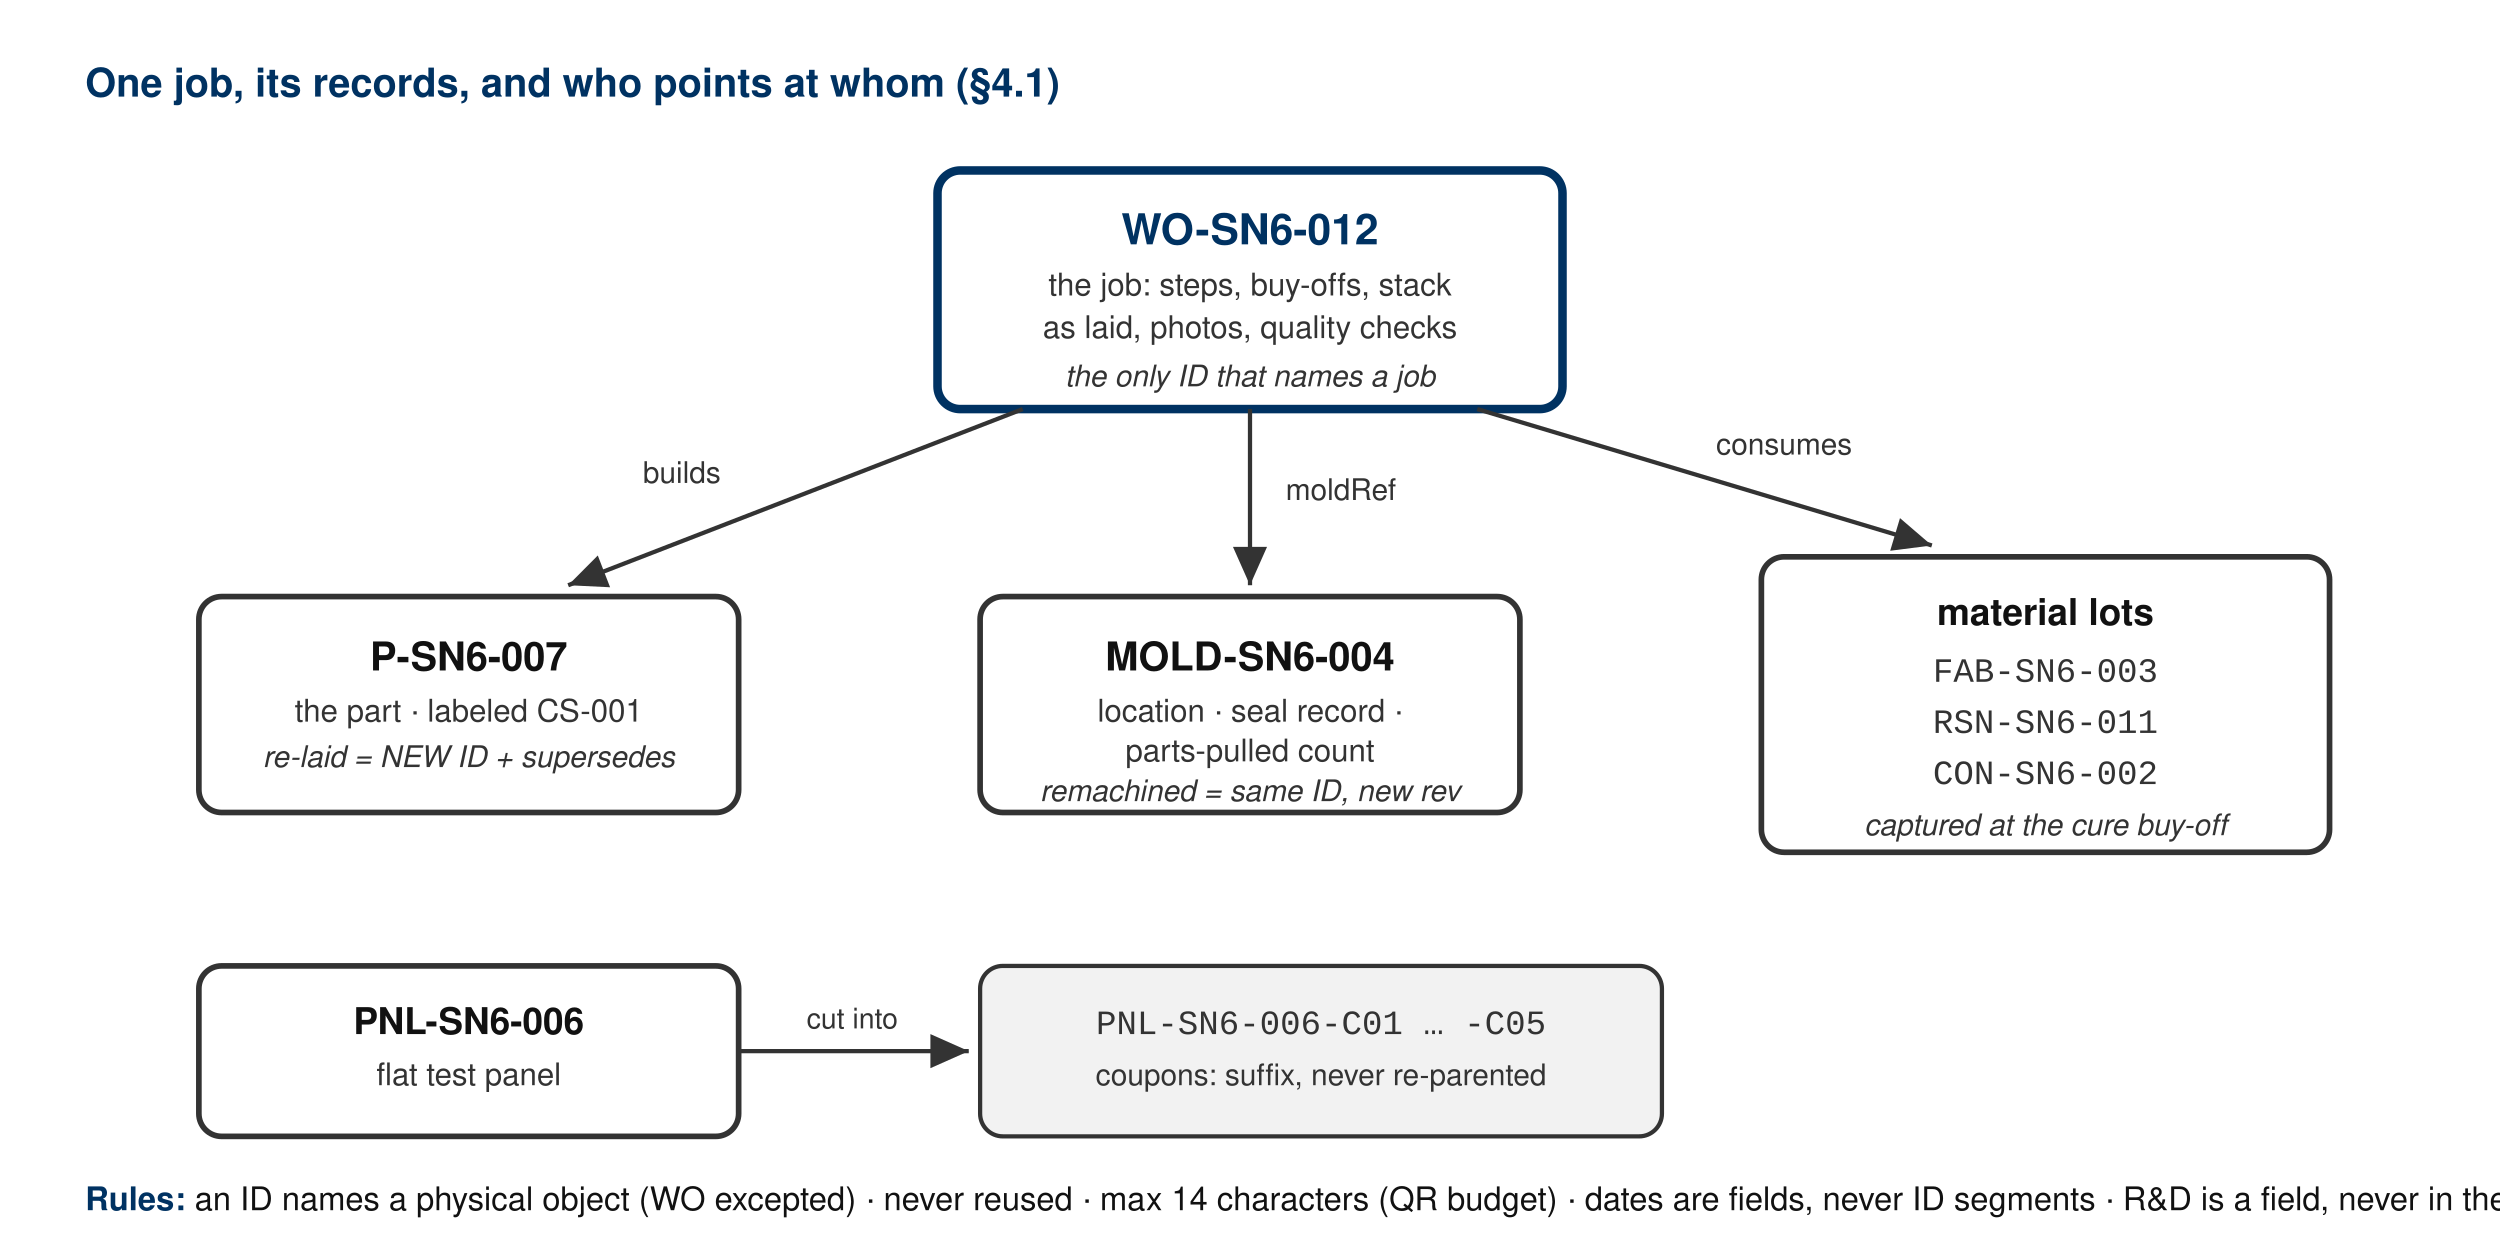
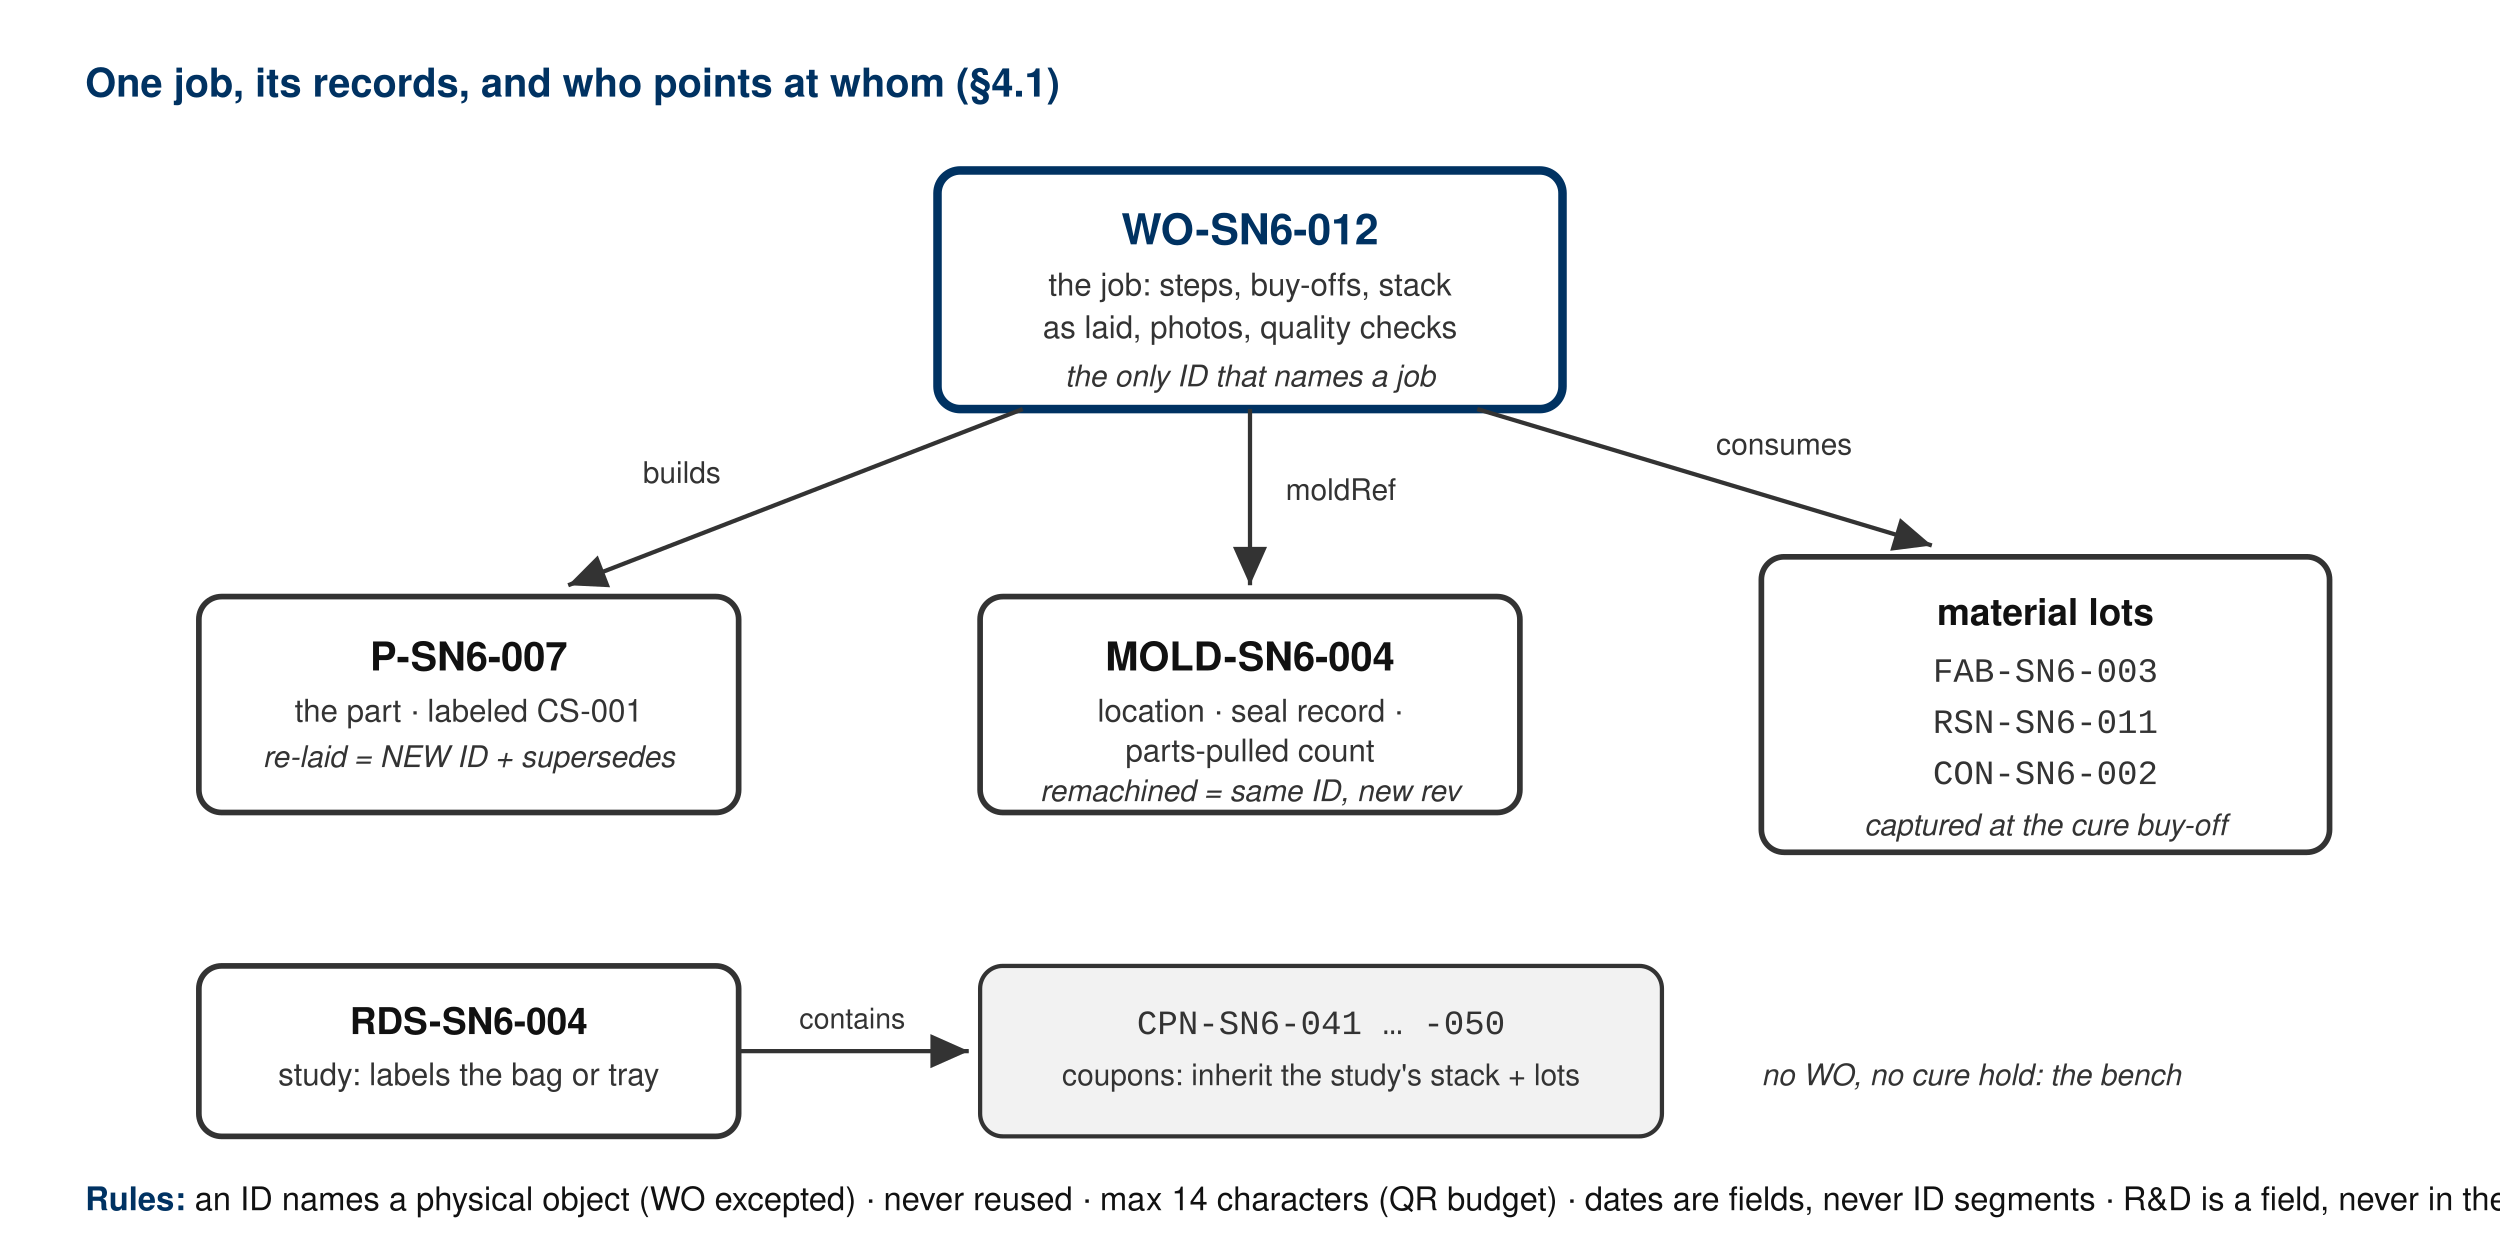
<svg xmlns="http://www.w3.org/2000/svg" viewBox="0 0 880 440" font-family="Helvetica, Arial, sans-serif">
  <rect width="880" height="440" fill="#ffffff" />
  <defs>
    <marker id="arr12" markerWidth="10" markerHeight="8" refX="9" refY="4" orient="auto">
      <path d="M0,0 L9,4 L0,8 z" fill="#333333" />
    </marker>
  </defs>
  <text x="30" y="34" font-size="14" font-weight="bold" fill="#003262">One job, its records, and who points at whom (§4.1)</text>
  <rect x="330" y="60" width="220" height="84" rx="8" fill="#ffffff" stroke="#003262" stroke-width="3" />
  <text x="440" y="86" text-anchor="middle" font-size="15" font-weight="bold" fill="#003262">WO-SN6-012</text>
  <text x="440" y="104" text-anchor="middle" font-size="11" fill="#333333">the job: steps, buy-offs, stack</text>
  <text x="440" y="119" text-anchor="middle" font-size="11" fill="#333333">as laid, photos, quality checks</text>
  <text x="440" y="136" text-anchor="middle" font-size="10.5" font-style="italic" fill="#333333">the only ID that names a job</text>
  <rect x="70" y="210" width="190" height="76" rx="8" fill="#ffffff" stroke="#333333" stroke-width="2" />
  <text x="165" y="236" text-anchor="middle" font-size="14" font-weight="bold" fill="#111111">P-SN6-007</text>
  <text x="165" y="254" text-anchor="middle" font-size="11" fill="#333333">the part · labeled CS-001</text>
  <text x="165" y="270" text-anchor="middle" font-size="10.5" font-style="italic" fill="#333333">re-laid = NEW ID + supersedes</text>
  <rect x="345" y="210" width="190" height="76" rx="8" fill="#ffffff" stroke="#333333" stroke-width="2" />
  <text x="440" y="236" text-anchor="middle" font-size="14" font-weight="bold" fill="#111111">MOLD-SN6-004</text>
  <text x="440" y="254" text-anchor="middle" font-size="11" fill="#333333">location · seal record ·</text>
  <text x="440" y="268" text-anchor="middle" font-size="11" fill="#333333">parts-pulled count</text>
  <text x="440" y="282" text-anchor="middle" font-size="10.5" font-style="italic" fill="#333333">remachined = same ID, new rev</text>
  <rect x="620" y="196" width="200" height="104" rx="8" fill="#ffffff" stroke="#333333" stroke-width="2" />
  <text x="720" y="220" text-anchor="middle" font-size="13" font-weight="bold" fill="#111111">material lots</text>
  <text x="720" y="240" text-anchor="middle" font-size="12" font-family="Courier New, monospace" fill="#333333">FAB-SN6-003</text>
  <text x="720" y="258" text-anchor="middle" font-size="12" font-family="Courier New, monospace" fill="#333333">RSN-SN6-011</text>
  <text x="720" y="276" text-anchor="middle" font-size="12" font-family="Courier New, monospace" fill="#333333">CON-SN6-002</text>
  <text x="720" y="294" text-anchor="middle" font-size="10.5" font-style="italic" fill="#333333">captured at the cure buy-off</text>
  <rect x="70" y="340" width="190" height="60" rx="8" fill="#ffffff" stroke="#333333" stroke-width="2" />
-   <text x="165" y="364" text-anchor="middle" font-size="13" font-weight="bold" fill="#111111">PNL-SN6-006</text>
-   <text x="165" y="382" text-anchor="middle" font-size="11" fill="#333333">flat test panel</text>
+   <text x="165" y="364" text-anchor="middle" font-size="13" font-weight="bold" fill="#111111">RDS-SN6-004</text>
+   <text x="165" y="382" text-anchor="middle" font-size="11" fill="#333333">study: labels the bag or tray</text>
  <rect x="345" y="340" width="240" height="60" rx="8" fill="#f2f2f2" stroke="#333333" stroke-width="1.5" />
-   <text x="465" y="364" text-anchor="middle" font-size="12" font-family="Courier New, monospace" fill="#333333">PNL-SN6-006-C01 … -C05</text>
-   <text x="465" y="382" text-anchor="middle" font-size="10.5" fill="#333333">coupons: suffix, never re-parented</text>
+   <text x="465" y="364" text-anchor="middle" font-size="12" font-family="Courier New, monospace" fill="#333333">CPN-SN6-041 … -050</text>
+   <text x="465" y="382" text-anchor="middle" font-size="10.5" fill="#333333">coupons: inherit the study's stack + lots</text>
  <line x1="260" y1="370" x2="341" y2="370" stroke="#333333" stroke-width="1.5" marker-end="url(#arr12)" />
-   <text x="300" y="362" text-anchor="middle" font-size="10" fill="#333333">cut into</text>
+   <text x="300" y="362" text-anchor="middle" font-size="10" fill="#333333">contains</text>
+   <text x="620" y="382" font-size="10.5" font-style="italic" fill="#333333">no WO, no cure hold: the bench</text>
  <line x1="360" y1="144" x2="200" y2="206" stroke="#333333" stroke-width="1.5" marker-end="url(#arr12)" />
  <text x="240" y="170" text-anchor="middle" font-size="10.5" fill="#333333">builds</text>
  <line x1="440" y1="144" x2="440" y2="206" stroke="#333333" stroke-width="1.5" marker-end="url(#arr12)" />
  <text x="472" y="176" text-anchor="middle" font-size="10.5" fill="#333333">moldRef</text>
  <line x1="520" y1="144" x2="680" y2="192" stroke="#333333" stroke-width="1.5" marker-end="url(#arr12)" />
  <text x="628" y="160" text-anchor="middle" font-size="10.5" fill="#333333">consumes</text>
  <text x="30" y="426" font-size="11.5" fill="#111111">
    <tspan font-weight="bold" fill="#003262">Rules:</tspan> an ID names a physical object (WO excepted) · never reused · max 14 characters (QR budget) · dates are fields, never ID segments · R&amp;D is a field, never in the ID</text>
</svg>
